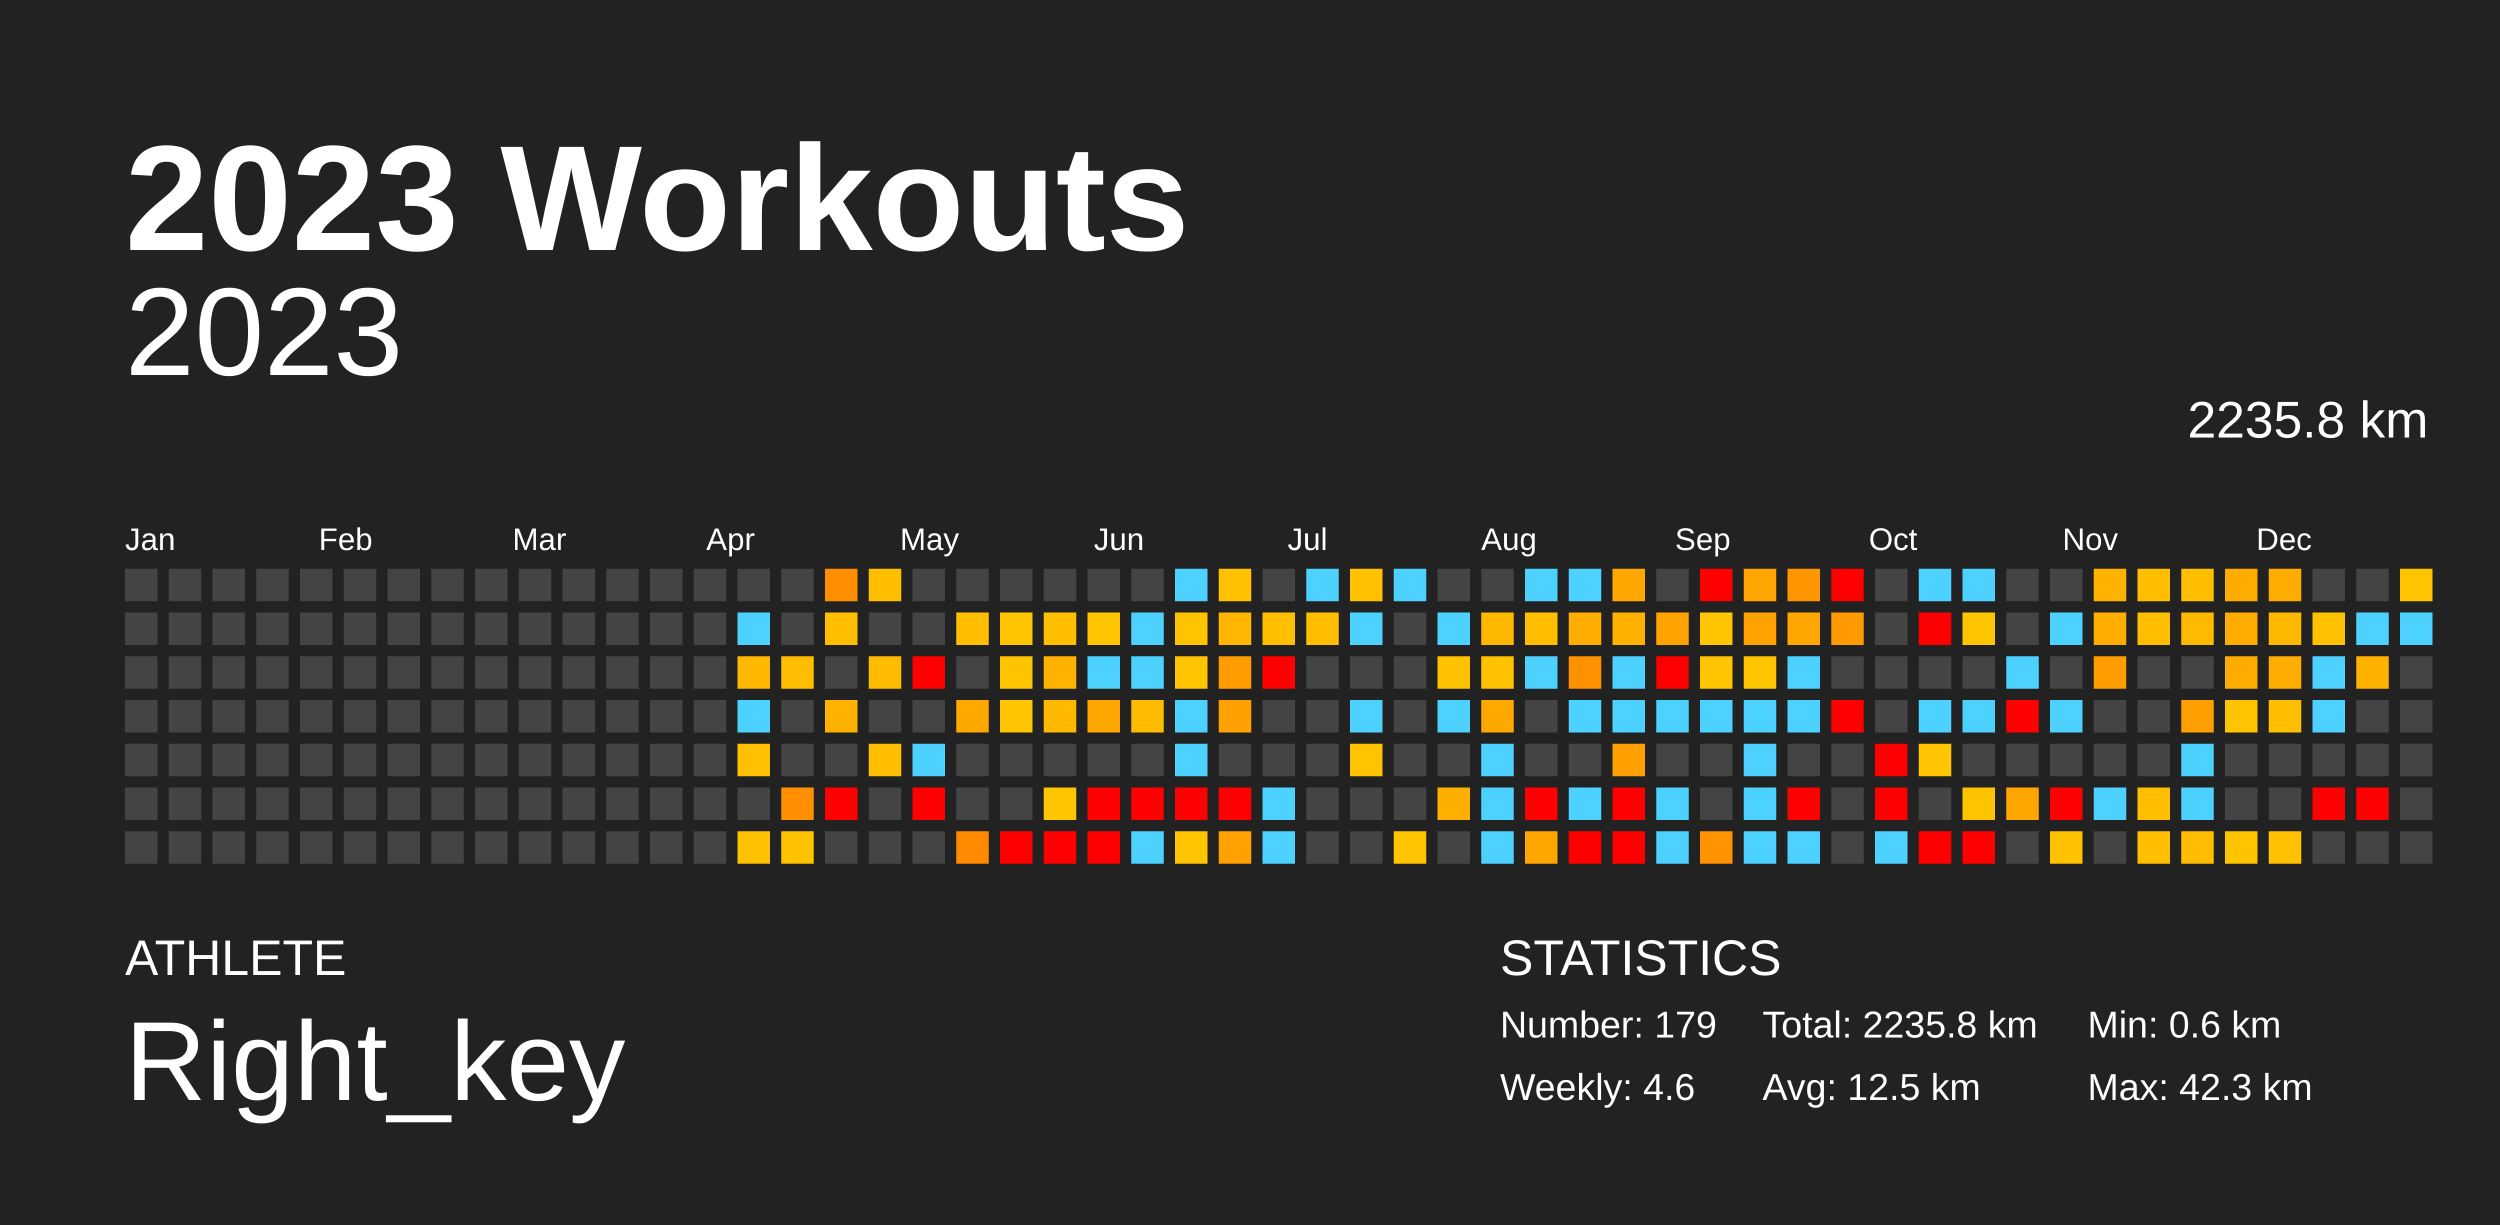
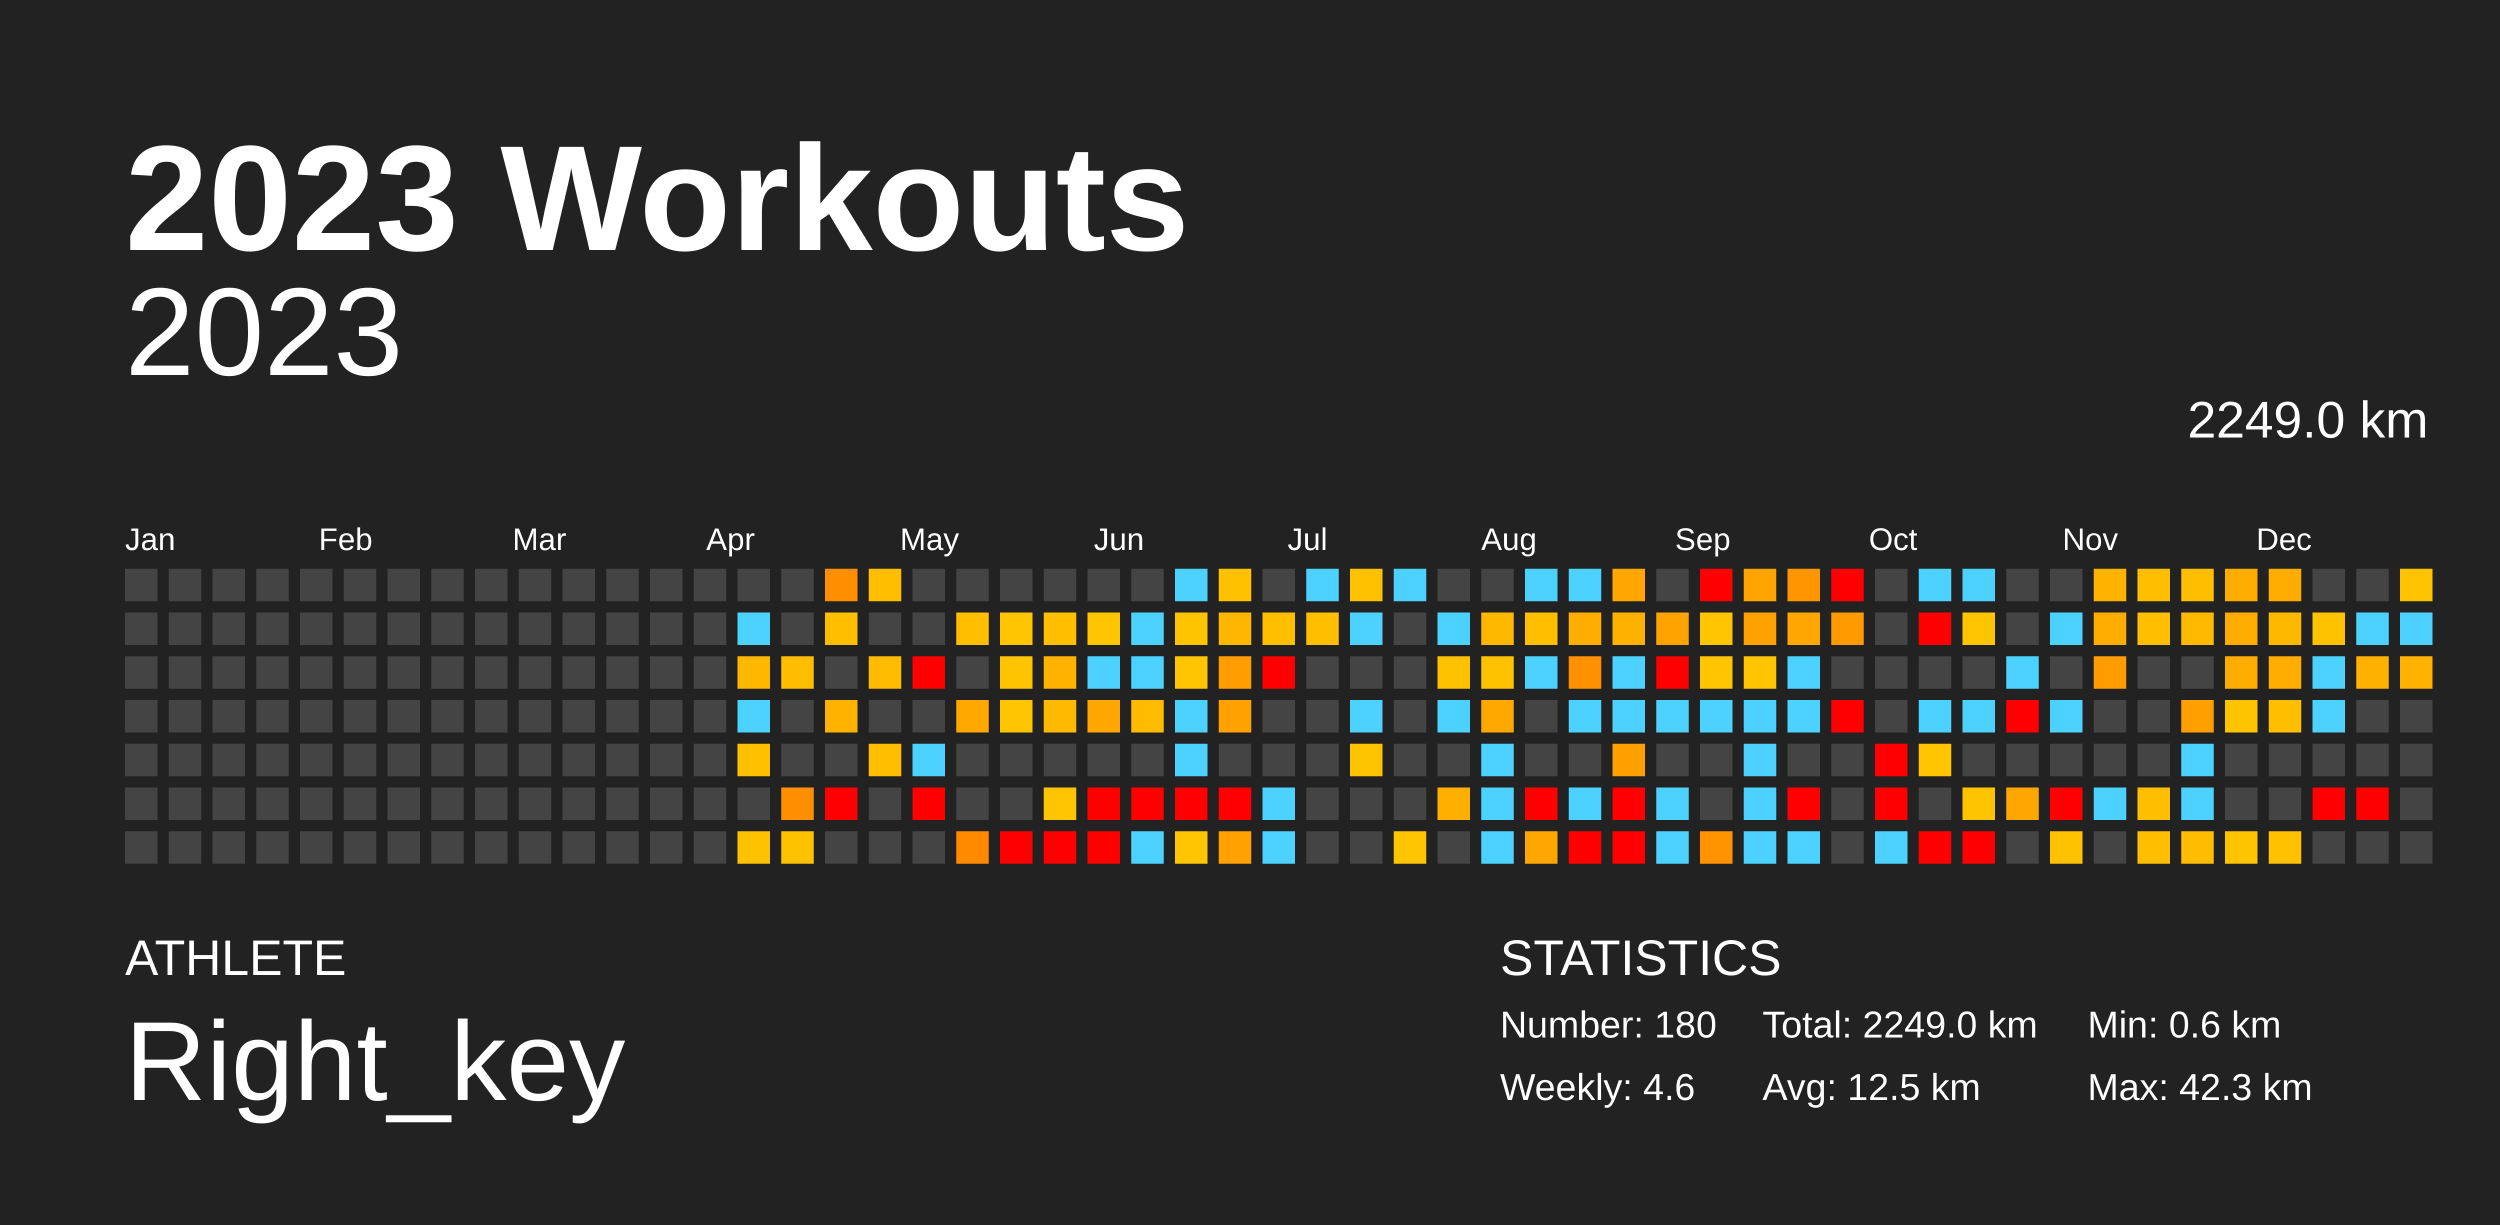
<svg xmlns="http://www.w3.org/2000/svg" baseProfile="full" height="98mm" version="1.1" viewBox="0,0,200,98" width="200mm">
  <defs />
  <rect fill="#222222" height="98" width="200" x="0" y="0" />
  <text fill="#FFFFFF" style="font-size:12px; font-family:Arial; font-weight:bold;" x="10" y="20">2023 Workouts</text>
  <text fill="#FFFFFF" style="font-size:4px; font-family:Arial" x="10" y="78">ATHLETE</text>
  <text fill="#FFFFFF" style="font-size:9px; font-family:Arial" x="10" y="88">Right_key</text>
  <text fill="#FFFFFF" style="font-size:4px; font-family:Arial" x="120" y="78">STATISTICS</text>
-   <text fill="#FFFFFF" style="font-size:3px; font-family:Arial" x="120" y="83">Number: 179</text>
+   <text fill="#FFFFFF" style="font-size:3px; font-family:Arial" x="120" y="83">Number: 180</text>
  <text fill="#FFFFFF" style="font-size:3px; font-family:Arial" x="120" y="88">Weekly: 4.6</text>
-   <text fill="#FFFFFF" style="font-size:3px; font-family:Arial" x="141" y="83">Total: 2235.8 km</text>
+   <text fill="#FFFFFF" style="font-size:3px; font-family:Arial" x="141" y="83">Total: 2249.0 km</text>
  <text fill="#FFFFFF" style="font-size:3px; font-family:Arial" x="141" y="88">Avg: 12.5 km</text>
  <text fill="#FFFFFF" style="font-size:3px; font-family:Arial" x="167" y="83">Min: 0.6 km</text>
  <text fill="#FFFFFF" style="font-size:3px; font-family:Arial" x="167" y="88">Max: 42.3 km</text>
  <text alignment-baseline="hanging" fill="#FFFFFF" style="font-size:10.0px; font-family:Arial;" x="10" y="30">2023</text>
-   <text alignment-baseline="hanging" fill="#FFFFFF" style="font-size:4.125px; font-family:Arial;" x="175" y="35">2235.8 km</text>
+   <text alignment-baseline="hanging" fill="#FFFFFF" style="font-size:4.125px; font-family:Arial;" x="175" y="35">2249.0 km</text>
  <text fill="#FFFFFF" style="font-size:2.5px; font-family:Arial" x="10.0" y="44">Jan</text>
  <text fill="#FFFFFF" style="font-size:2.5px; font-family:Arial" x="25.5" y="44">Feb</text>
  <text fill="#FFFFFF" style="font-size:2.5px; font-family:Arial" x="41.0" y="44">Mar</text>
  <text fill="#FFFFFF" style="font-size:2.5px; font-family:Arial" x="56.5" y="44">Apr</text>
  <text fill="#FFFFFF" style="font-size:2.5px; font-family:Arial" x="72.0" y="44">May</text>
  <text fill="#FFFFFF" style="font-size:2.5px; font-family:Arial" x="87.5" y="44">Jun</text>
  <text fill="#FFFFFF" style="font-size:2.5px; font-family:Arial" x="103.0" y="44">Jul</text>
  <text fill="#FFFFFF" style="font-size:2.5px; font-family:Arial" x="118.5" y="44">Aug</text>
  <text fill="#FFFFFF" style="font-size:2.5px; font-family:Arial" x="134.0" y="44">Sep</text>
  <text fill="#FFFFFF" style="font-size:2.5px; font-family:Arial" x="149.5" y="44">Oct</text>
  <text fill="#FFFFFF" style="font-size:2.5px; font-family:Arial" x="165.0" y="44">Nov</text>
  <text fill="#FFFFFF" style="font-size:2.5px; font-family:Arial" x="180.5" y="44">Dec</text>
  <rect fill="#444444" height="2.6" width="2.6" x="10.0" y="45.5" />
  <rect fill="#444444" height="2.6" width="2.6" x="10.0" y="49.0" />
  <rect fill="#444444" height="2.6" width="2.6" x="10.0" y="52.5" />
  <rect fill="#444444" height="2.6" width="2.6" x="10.0" y="56.0" />
  <rect fill="#444444" height="2.6" width="2.6" x="10.0" y="59.5" />
  <rect fill="#444444" height="2.6" width="2.6" x="10.0" y="63.0" />
  <rect fill="#444444" height="2.6" width="2.6" x="10.0" y="66.5" />
  <rect fill="#444444" height="2.6" width="2.6" x="13.5" y="45.5" />
  <rect fill="#444444" height="2.6" width="2.6" x="13.5" y="49.0" />
  <rect fill="#444444" height="2.6" width="2.6" x="13.5" y="52.5" />
  <rect fill="#444444" height="2.6" width="2.6" x="13.5" y="56.0" />
  <rect fill="#444444" height="2.6" width="2.6" x="13.5" y="59.5" />
  <rect fill="#444444" height="2.6" width="2.6" x="13.5" y="63.0" />
  <rect fill="#444444" height="2.6" width="2.6" x="13.5" y="66.5" />
  <rect fill="#444444" height="2.6" width="2.6" x="17.0" y="45.5" />
  <rect fill="#444444" height="2.6" width="2.6" x="17.0" y="49.0" />
  <rect fill="#444444" height="2.6" width="2.6" x="17.0" y="52.5" />
  <rect fill="#444444" height="2.6" width="2.6" x="17.0" y="56.0" />
  <rect fill="#444444" height="2.6" width="2.6" x="17.0" y="59.5" />
  <rect fill="#444444" height="2.6" width="2.6" x="17.0" y="63.0" />
  <rect fill="#444444" height="2.6" width="2.6" x="17.0" y="66.5" />
  <rect fill="#444444" height="2.6" width="2.6" x="20.5" y="45.5" />
  <rect fill="#444444" height="2.6" width="2.6" x="20.5" y="49.0" />
  <rect fill="#444444" height="2.6" width="2.6" x="20.5" y="52.5" />
  <rect fill="#444444" height="2.6" width="2.6" x="20.5" y="56.0" />
  <rect fill="#444444" height="2.6" width="2.6" x="20.5" y="59.5" />
  <rect fill="#444444" height="2.6" width="2.6" x="20.5" y="63.0" />
  <rect fill="#444444" height="2.6" width="2.6" x="20.5" y="66.5" />
  <rect fill="#444444" height="2.6" width="2.6" x="24.0" y="45.5" />
  <rect fill="#444444" height="2.6" width="2.6" x="24.0" y="49.0" />
  <rect fill="#444444" height="2.6" width="2.6" x="24.0" y="52.5" />
  <rect fill="#444444" height="2.6" width="2.6" x="24.0" y="56.0" />
  <rect fill="#444444" height="2.6" width="2.6" x="24.0" y="59.5" />
  <rect fill="#444444" height="2.6" width="2.6" x="24.0" y="63.0" />
  <rect fill="#444444" height="2.6" width="2.6" x="24.0" y="66.5" />
  <rect fill="#444444" height="2.6" width="2.6" x="27.5" y="45.5" />
  <rect fill="#444444" height="2.6" width="2.6" x="27.5" y="49.0" />
  <rect fill="#444444" height="2.6" width="2.6" x="27.5" y="52.5" />
  <rect fill="#444444" height="2.6" width="2.6" x="27.5" y="56.0" />
  <rect fill="#444444" height="2.6" width="2.6" x="27.5" y="59.5" />
  <rect fill="#444444" height="2.6" width="2.6" x="27.5" y="63.0" />
  <rect fill="#444444" height="2.6" width="2.6" x="27.5" y="66.5" />
  <rect fill="#444444" height="2.6" width="2.6" x="31.0" y="45.5" />
  <rect fill="#444444" height="2.6" width="2.6" x="31.0" y="49.0" />
  <rect fill="#444444" height="2.6" width="2.6" x="31.0" y="52.5" />
  <rect fill="#444444" height="2.6" width="2.6" x="31.0" y="56.0" />
  <rect fill="#444444" height="2.6" width="2.6" x="31.0" y="59.5" />
  <rect fill="#444444" height="2.6" width="2.6" x="31.0" y="63.0" />
  <rect fill="#444444" height="2.6" width="2.6" x="31.0" y="66.5" />
  <rect fill="#444444" height="2.6" width="2.6" x="34.5" y="45.5" />
  <rect fill="#444444" height="2.6" width="2.6" x="34.5" y="49.0" />
  <rect fill="#444444" height="2.6" width="2.6" x="34.5" y="52.5" />
  <rect fill="#444444" height="2.6" width="2.6" x="34.5" y="56.0" />
  <rect fill="#444444" height="2.6" width="2.6" x="34.5" y="59.5" />
  <rect fill="#444444" height="2.6" width="2.6" x="34.5" y="63.0" />
  <rect fill="#444444" height="2.6" width="2.6" x="34.5" y="66.5" />
  <rect fill="#444444" height="2.6" width="2.6" x="38.0" y="45.5" />
  <rect fill="#444444" height="2.6" width="2.6" x="38.0" y="49.0" />
  <rect fill="#444444" height="2.6" width="2.6" x="38.0" y="52.5" />
  <rect fill="#444444" height="2.6" width="2.6" x="38.0" y="56.0" />
  <rect fill="#444444" height="2.6" width="2.6" x="38.0" y="59.5" />
  <rect fill="#444444" height="2.6" width="2.6" x="38.0" y="63.0" />
  <rect fill="#444444" height="2.6" width="2.6" x="38.0" y="66.5" />
  <rect fill="#444444" height="2.6" width="2.6" x="41.5" y="45.5" />
  <rect fill="#444444" height="2.6" width="2.6" x="41.5" y="49.0" />
  <rect fill="#444444" height="2.6" width="2.6" x="41.5" y="52.5" />
  <rect fill="#444444" height="2.6" width="2.6" x="41.5" y="56.0" />
  <rect fill="#444444" height="2.6" width="2.6" x="41.5" y="59.5" />
  <rect fill="#444444" height="2.6" width="2.6" x="41.5" y="63.0" />
  <rect fill="#444444" height="2.6" width="2.6" x="41.5" y="66.5" />
  <rect fill="#444444" height="2.6" width="2.6" x="45.0" y="45.5" />
  <rect fill="#444444" height="2.6" width="2.6" x="45.0" y="49.0" />
  <rect fill="#444444" height="2.6" width="2.6" x="45.0" y="52.5" />
  <rect fill="#444444" height="2.6" width="2.6" x="45.0" y="56.0" />
  <rect fill="#444444" height="2.6" width="2.6" x="45.0" y="59.5" />
  <rect fill="#444444" height="2.6" width="2.6" x="45.0" y="63.0" />
  <rect fill="#444444" height="2.6" width="2.6" x="45.0" y="66.5" />
  <rect fill="#444444" height="2.6" width="2.6" x="48.5" y="45.5" />
  <rect fill="#444444" height="2.6" width="2.6" x="48.5" y="49.0" />
  <rect fill="#444444" height="2.6" width="2.6" x="48.5" y="52.5" />
  <rect fill="#444444" height="2.6" width="2.6" x="48.5" y="56.0" />
  <rect fill="#444444" height="2.6" width="2.6" x="48.5" y="59.5" />
  <rect fill="#444444" height="2.6" width="2.6" x="48.5" y="63.0" />
  <rect fill="#444444" height="2.6" width="2.6" x="48.5" y="66.5" />
  <rect fill="#444444" height="2.6" width="2.6" x="52.0" y="45.5" />
  <rect fill="#444444" height="2.6" width="2.6" x="52.0" y="49.0" />
  <rect fill="#444444" height="2.6" width="2.6" x="52.0" y="52.5" />
  <rect fill="#444444" height="2.6" width="2.6" x="52.0" y="56.0" />
  <rect fill="#444444" height="2.6" width="2.6" x="52.0" y="59.5" />
  <rect fill="#444444" height="2.6" width="2.6" x="52.0" y="63.0" />
  <rect fill="#444444" height="2.6" width="2.6" x="52.0" y="66.5" />
  <rect fill="#444444" height="2.6" width="2.6" x="55.5" y="45.5" />
  <rect fill="#444444" height="2.6" width="2.6" x="55.5" y="49.0" />
  <rect fill="#444444" height="2.6" width="2.6" x="55.5" y="52.5" />
  <rect fill="#444444" height="2.6" width="2.6" x="55.5" y="56.0" />
  <rect fill="#444444" height="2.6" width="2.6" x="55.5" y="59.5" />
  <rect fill="#444444" height="2.6" width="2.6" x="55.5" y="63.0" />
  <rect fill="#444444" height="2.6" width="2.6" x="55.5" y="66.5" />
  <rect fill="#444444" height="2.6" width="2.6" x="59.0" y="45.5" />
  <rect fill="#4dd2ff" height="2.6" width="2.6" x="59.0" y="49.0" />
  <rect fill="#ffb700" height="2.6" width="2.6" x="59.0" y="52.5" />
  <rect fill="#4dd2ff" height="2.6" width="2.6" x="59.0" y="56.0" />
  <rect fill="#ffc000" height="2.6" width="2.6" x="59.0" y="59.5" />
  <rect fill="#444444" height="2.6" width="2.6" x="59.0" y="63.0" />
  <rect fill="#ffc200" height="2.6" width="2.6" x="59.0" y="66.5" />
  <rect fill="#444444" height="2.6" width="2.6" x="62.5" y="45.5" />
  <rect fill="#444444" height="2.6" width="2.6" x="62.5" y="49.0" />
  <rect fill="#ffbd00" height="2.6" width="2.6" x="62.5" y="52.5" />
  <rect fill="#444444" height="2.6" width="2.6" x="62.5" y="56.0" />
  <rect fill="#444444" height="2.6" width="2.6" x="62.5" y="59.5" />
  <rect fill="#ff8f00" height="2.6" width="2.6" x="62.5" y="63.0" />
  <rect fill="#ffc200" height="2.6" width="2.6" x="62.5" y="66.5" />
  <rect fill="#ff8e00" height="2.6" width="2.6" x="66.0" y="45.5" />
  <rect fill="#ffbe00" height="2.6" width="2.6" x="66.0" y="49.0" />
  <rect fill="#444444" height="2.6" width="2.6" x="66.0" y="52.5" />
  <rect fill="#ffb300" height="2.6" width="2.6" x="66.0" y="56.0" />
  <rect fill="#444444" height="2.6" width="2.6" x="66.0" y="59.5" />
  <rect fill="red" height="2.6" width="2.6" x="66.0" y="63.0" />
  <rect fill="#444444" height="2.6" width="2.6" x="66.0" y="66.5" />
  <rect fill="#ffbe00" height="2.6" width="2.6" x="69.5" y="45.5" />
  <rect fill="#444444" height="2.6" width="2.6" x="69.5" y="49.0" />
  <rect fill="#ffbb00" height="2.6" width="2.6" x="69.5" y="52.5" />
  <rect fill="#444444" height="2.6" width="2.6" x="69.5" y="56.0" />
  <rect fill="#ffbe00" height="2.6" width="2.6" x="69.5" y="59.5" />
  <rect fill="#444444" height="2.6" width="2.6" x="69.5" y="63.0" />
  <rect fill="#444444" height="2.6" width="2.6" x="69.5" y="66.5" />
  <rect fill="#444444" height="2.6" width="2.6" x="73.0" y="45.5" />
  <rect fill="#444444" height="2.6" width="2.6" x="73.0" y="49.0" />
  <rect fill="red" height="2.6" width="2.6" x="73.0" y="52.5" />
  <rect fill="#444444" height="2.6" width="2.6" x="73.0" y="56.0" />
  <rect fill="#4dd2ff" height="2.6" width="2.6" x="73.0" y="59.5" />
  <rect fill="red" height="2.6" width="2.6" x="73.0" y="63.0" />
  <rect fill="#444444" height="2.6" width="2.6" x="73.0" y="66.5" />
  <rect fill="#444444" height="2.6" width="2.6" x="76.5" y="45.5" />
  <rect fill="#ffbe00" height="2.6" width="2.6" x="76.5" y="49.0" />
  <rect fill="#444444" height="2.6" width="2.6" x="76.5" y="52.5" />
  <rect fill="#ffa800" height="2.6" width="2.6" x="76.5" y="56.0" />
  <rect fill="#444444" height="2.6" width="2.6" x="76.5" y="59.5" />
  <rect fill="#444444" height="2.6" width="2.6" x="76.5" y="63.0" />
  <rect fill="#ff8a00" height="2.6" width="2.6" x="76.5" y="66.5" />
  <rect fill="#444444" height="2.6" width="2.6" x="80.0" y="45.5" />
  <rect fill="#ffc500" height="2.6" width="2.6" x="80.0" y="49.0" />
  <rect fill="#ffc400" height="2.6" width="2.6" x="80.0" y="52.5" />
  <rect fill="#ffc500" height="2.6" width="2.6" x="80.0" y="56.0" />
  <rect fill="#444444" height="2.6" width="2.6" x="80.0" y="59.5" />
  <rect fill="#444444" height="2.6" width="2.6" x="80.0" y="63.0" />
  <rect fill="red" height="2.6" width="2.6" x="80.0" y="66.5" />
  <rect fill="#444444" height="2.6" width="2.6" x="83.5" y="45.5" />
  <rect fill="#ffbe00" height="2.6" width="2.6" x="83.5" y="49.0" />
  <rect fill="#ffb200" height="2.6" width="2.6" x="83.5" y="52.5" />
  <rect fill="#ffb900" height="2.6" width="2.6" x="83.5" y="56.0" />
  <rect fill="#444444" height="2.6" width="2.6" x="83.5" y="59.5" />
  <rect fill="#ffc500" height="2.6" width="2.6" x="83.5" y="63.0" />
  <rect fill="red" height="2.6" width="2.6" x="83.5" y="66.5" />
  <rect fill="#444444" height="2.6" width="2.6" x="87.0" y="45.5" />
  <rect fill="#ffc500" height="2.6" width="2.6" x="87.0" y="49.0" />
  <rect fill="#4dd2ff" height="2.6" width="2.6" x="87.0" y="52.5" />
  <rect fill="#ffa700" height="2.6" width="2.6" x="87.0" y="56.0" />
  <rect fill="#444444" height="2.6" width="2.6" x="87.0" y="59.5" />
  <rect fill="red" height="2.6" width="2.6" x="87.0" y="63.0" />
  <rect fill="red" height="2.6" width="2.6" x="87.0" y="66.5" />
  <rect fill="#444444" height="2.6" width="2.6" x="90.5" y="45.5" />
  <rect fill="#4dd2ff" height="2.6" width="2.6" x="90.5" y="49.0" />
  <rect fill="#4dd2ff" height="2.6" width="2.6" x="90.5" y="52.5" />
  <rect fill="#ffbb00" height="2.6" width="2.6" x="90.5" y="56.0" />
  <rect fill="#444444" height="2.6" width="2.6" x="90.5" y="59.5" />
  <rect fill="red" height="2.6" width="2.6" x="90.5" y="63.0" />
  <rect fill="#4dd2ff" height="2.6" width="2.6" x="90.5" y="66.5" />
  <rect fill="#4dd2ff" height="2.6" width="2.6" x="94.0" y="45.5" />
  <rect fill="#ffc400" height="2.6" width="2.6" x="94.0" y="49.0" />
  <rect fill="#ffc500" height="2.6" width="2.6" x="94.0" y="52.5" />
  <rect fill="#4dd2ff" height="2.6" width="2.6" x="94.0" y="56.0" />
  <rect fill="#4dd2ff" height="2.6" width="2.6" x="94.0" y="59.5" />
  <rect fill="red" height="2.6" width="2.6" x="94.0" y="63.0" />
  <rect fill="#ffc500" height="2.6" width="2.6" x="94.0" y="66.5" />
  <rect fill="#ffc100" height="2.6" width="2.6" x="97.5" y="45.5" />
  <rect fill="#ffb600" height="2.6" width="2.6" x="97.5" y="49.0" />
  <rect fill="#ff9d00" height="2.6" width="2.6" x="97.5" y="52.5" />
  <rect fill="#ffa100" height="2.6" width="2.6" x="97.5" y="56.0" />
  <rect fill="#444444" height="2.6" width="2.6" x="97.5" y="59.5" />
  <rect fill="red" height="2.6" width="2.6" x="97.5" y="63.0" />
  <rect fill="#ffa100" height="2.6" width="2.6" x="97.5" y="66.5" />
  <rect fill="#444444" height="2.6" width="2.6" x="101.0" y="45.5" />
  <rect fill="#ffbe00" height="2.6" width="2.6" x="101.0" y="49.0" />
  <rect fill="red" height="2.6" width="2.6" x="101.0" y="52.5" />
  <rect fill="#444444" height="2.6" width="2.6" x="101.0" y="56.0" />
  <rect fill="#444444" height="2.6" width="2.6" x="101.0" y="59.5" />
  <rect fill="#4dd2ff" height="2.6" width="2.6" x="101.0" y="63.0" />
  <rect fill="#4dd2ff" height="2.6" width="2.6" x="101.0" y="66.5" />
  <rect fill="#4dd2ff" height="2.6" width="2.6" x="104.5" y="45.5" />
  <rect fill="#ffbe00" height="2.6" width="2.6" x="104.5" y="49.0" />
  <rect fill="#444444" height="2.6" width="2.6" x="104.5" y="52.5" />
  <rect fill="#444444" height="2.6" width="2.6" x="104.5" y="56.0" />
  <rect fill="#444444" height="2.6" width="2.6" x="104.5" y="59.5" />
  <rect fill="#444444" height="2.6" width="2.6" x="104.5" y="63.0" />
  <rect fill="#444444" height="2.6" width="2.6" x="104.5" y="66.5" />
  <rect fill="#ffc100" height="2.6" width="2.6" x="108.0" y="45.5" />
  <rect fill="#4dd2ff" height="2.6" width="2.6" x="108.0" y="49.0" />
  <rect fill="#444444" height="2.6" width="2.6" x="108.0" y="52.5" />
  <rect fill="#4dd2ff" height="2.6" width="2.6" x="108.0" y="56.0" />
  <rect fill="#ffc400" height="2.6" width="2.6" x="108.0" y="59.5" />
  <rect fill="#444444" height="2.6" width="2.6" x="108.0" y="63.0" />
  <rect fill="#444444" height="2.6" width="2.6" x="108.0" y="66.5" />
  <rect fill="#4dd2ff" height="2.6" width="2.6" x="111.5" y="45.5" />
  <rect fill="#444444" height="2.6" width="2.6" x="111.5" y="49.0" />
  <rect fill="#444444" height="2.6" width="2.6" x="111.5" y="52.5" />
  <rect fill="#444444" height="2.6" width="2.6" x="111.5" y="56.0" />
  <rect fill="#444444" height="2.6" width="2.6" x="111.5" y="59.5" />
  <rect fill="#444444" height="2.6" width="2.6" x="111.5" y="63.0" />
  <rect fill="#ffc500" height="2.6" width="2.6" x="111.5" y="66.5" />
  <rect fill="#444444" height="2.6" width="2.6" x="115.0" y="45.5" />
  <rect fill="#4dd2ff" height="2.6" width="2.6" x="115.0" y="49.0" />
  <rect fill="#ffc200" height="2.6" width="2.6" x="115.0" y="52.5" />
  <rect fill="#4dd2ff" height="2.6" width="2.6" x="115.0" y="56.0" />
  <rect fill="#444444" height="2.6" width="2.6" x="115.0" y="59.5" />
  <rect fill="#ffaf00" height="2.6" width="2.6" x="115.0" y="63.0" />
  <rect fill="#444444" height="2.6" width="2.6" x="115.0" y="66.5" />
  <rect fill="#444444" height="2.6" width="2.6" x="118.5" y="45.5" />
  <rect fill="#ffb800" height="2.6" width="2.6" x="118.5" y="49.0" />
  <rect fill="#ffc200" height="2.6" width="2.6" x="118.5" y="52.5" />
  <rect fill="#ffa800" height="2.6" width="2.6" x="118.5" y="56.0" />
  <rect fill="#4dd2ff" height="2.6" width="2.6" x="118.5" y="59.5" />
  <rect fill="#4dd2ff" height="2.6" width="2.6" x="118.5" y="63.0" />
  <rect fill="#4dd2ff" height="2.6" width="2.6" x="118.5" y="66.5" />
  <rect fill="#4dd2ff" height="2.6" width="2.6" x="122.0" y="45.5" />
  <rect fill="#ffbe00" height="2.6" width="2.6" x="122.0" y="49.0" />
  <rect fill="#4dd2ff" height="2.6" width="2.6" x="122.0" y="52.5" />
  <rect fill="#444444" height="2.6" width="2.6" x="122.0" y="56.0" />
  <rect fill="#444444" height="2.6" width="2.6" x="122.0" y="59.5" />
  <rect fill="red" height="2.6" width="2.6" x="122.0" y="63.0" />
  <rect fill="#ffa700" height="2.6" width="2.6" x="122.0" y="66.5" />
  <rect fill="#4dd2ff" height="2.6" width="2.6" x="125.5" y="45.5" />
  <rect fill="#ffad00" height="2.6" width="2.6" x="125.5" y="49.0" />
  <rect fill="#ff9000" height="2.6" width="2.6" x="125.5" y="52.5" />
  <rect fill="#4dd2ff" height="2.6" width="2.6" x="125.5" y="56.0" />
  <rect fill="#444444" height="2.6" width="2.6" x="125.5" y="59.5" />
  <rect fill="#4dd2ff" height="2.6" width="2.6" x="125.5" y="63.0" />
  <rect fill="red" height="2.6" width="2.6" x="125.5" y="66.5" />
  <rect fill="#ffa700" height="2.6" width="2.6" x="129.0" y="45.5" />
  <rect fill="#ffb100" height="2.6" width="2.6" x="129.0" y="49.0" />
  <rect fill="#4dd2ff" height="2.6" width="2.6" x="129.0" y="52.5" />
  <rect fill="#4dd2ff" height="2.6" width="2.6" x="129.0" y="56.0" />
  <rect fill="#ff9f00" height="2.6" width="2.6" x="129.0" y="59.5" />
  <rect fill="red" height="2.6" width="2.6" x="129.0" y="63.0" />
  <rect fill="red" height="2.6" width="2.6" x="129.0" y="66.5" />
  <rect fill="#444444" height="2.6" width="2.6" x="132.5" y="45.5" />
  <rect fill="#ffa300" height="2.6" width="2.6" x="132.5" y="49.0" />
  <rect fill="red" height="2.6" width="2.6" x="132.5" y="52.5" />
  <rect fill="#4dd2ff" height="2.6" width="2.6" x="132.5" y="56.0" />
  <rect fill="#444444" height="2.6" width="2.6" x="132.5" y="59.5" />
  <rect fill="#4dd2ff" height="2.6" width="2.6" x="132.5" y="63.0" />
  <rect fill="#4dd2ff" height="2.6" width="2.6" x="132.5" y="66.5" />
  <rect fill="red" height="2.6" width="2.6" x="136.0" y="45.5" />
  <rect fill="#ffc500" height="2.6" width="2.6" x="136.0" y="49.0" />
  <rect fill="#ffc500" height="2.6" width="2.6" x="136.0" y="52.5" />
  <rect fill="#4dd2ff" height="2.6" width="2.6" x="136.0" y="56.0" />
  <rect fill="#444444" height="2.6" width="2.6" x="136.0" y="59.5" />
  <rect fill="#444444" height="2.6" width="2.6" x="136.0" y="63.0" />
  <rect fill="#ff9400" height="2.6" width="2.6" x="136.0" y="66.5" />
  <rect fill="#ffa400" height="2.6" width="2.6" x="139.5" y="45.5" />
  <rect fill="#ffa100" height="2.6" width="2.6" x="139.5" y="49.0" />
  <rect fill="#ffc500" height="2.6" width="2.6" x="139.5" y="52.5" />
  <rect fill="#4dd2ff" height="2.6" width="2.6" x="139.5" y="56.0" />
  <rect fill="#4dd2ff" height="2.6" width="2.6" x="139.5" y="59.5" />
  <rect fill="#4dd2ff" height="2.6" width="2.6" x="139.5" y="63.0" />
  <rect fill="#4dd2ff" height="2.6" width="2.6" x="139.5" y="66.5" />
  <rect fill="#ff9600" height="2.6" width="2.6" x="143.0" y="45.5" />
  <rect fill="#ffa600" height="2.6" width="2.6" x="143.0" y="49.0" />
  <rect fill="#4dd2ff" height="2.6" width="2.6" x="143.0" y="52.5" />
  <rect fill="#4dd2ff" height="2.6" width="2.6" x="143.0" y="56.0" />
  <rect fill="#444444" height="2.6" width="2.6" x="143.0" y="59.5" />
  <rect fill="red" height="2.6" width="2.6" x="143.0" y="63.0" />
  <rect fill="#4dd2ff" height="2.6" width="2.6" x="143.0" y="66.5" />
  <rect fill="red" height="2.6" width="2.6" x="146.5" y="45.5" />
  <rect fill="#ff9a00" height="2.6" width="2.6" x="146.5" y="49.0" />
  <rect fill="#444444" height="2.6" width="2.6" x="146.5" y="52.5" />
  <rect fill="red" height="2.6" width="2.6" x="146.5" y="56.0" />
  <rect fill="#444444" height="2.6" width="2.6" x="146.5" y="59.5" />
  <rect fill="#444444" height="2.6" width="2.6" x="146.5" y="63.0" />
  <rect fill="#444444" height="2.6" width="2.6" x="146.5" y="66.5" />
  <rect fill="#444444" height="2.6" width="2.6" x="150.0" y="45.5" />
  <rect fill="#444444" height="2.6" width="2.6" x="150.0" y="49.0" />
  <rect fill="#444444" height="2.6" width="2.6" x="150.0" y="52.5" />
  <rect fill="#444444" height="2.6" width="2.6" x="150.0" y="56.0" />
  <rect fill="red" height="2.6" width="2.6" x="150.0" y="59.5" />
  <rect fill="red" height="2.6" width="2.6" x="150.0" y="63.0" />
  <rect fill="#4dd2ff" height="2.6" width="2.6" x="150.0" y="66.5" />
  <rect fill="#4dd2ff" height="2.6" width="2.6" x="153.5" y="45.5" />
  <rect fill="red" height="2.6" width="2.6" x="153.5" y="49.0" />
  <rect fill="#444444" height="2.6" width="2.6" x="153.5" y="52.5" />
  <rect fill="#4dd2ff" height="2.6" width="2.6" x="153.5" y="56.0" />
  <rect fill="#ffc500" height="2.6" width="2.6" x="153.5" y="59.5" />
  <rect fill="#444444" height="2.6" width="2.6" x="153.5" y="63.0" />
  <rect fill="red" height="2.6" width="2.6" x="153.5" y="66.5" />
  <rect fill="#4dd2ff" height="2.6" width="2.6" x="157.0" y="45.5" />
  <rect fill="#ffc500" height="2.6" width="2.6" x="157.0" y="49.0" />
  <rect fill="#444444" height="2.6" width="2.6" x="157.0" y="52.5" />
  <rect fill="#4dd2ff" height="2.6" width="2.6" x="157.0" y="56.0" />
  <rect fill="#444444" height="2.6" width="2.6" x="157.0" y="59.5" />
  <rect fill="#ffc400" height="2.6" width="2.6" x="157.0" y="63.0" />
  <rect fill="red" height="2.6" width="2.6" x="157.0" y="66.5" />
  <rect fill="#444444" height="2.6" width="2.6" x="160.5" y="45.5" />
  <rect fill="#444444" height="2.6" width="2.6" x="160.5" y="49.0" />
  <rect fill="#4dd2ff" height="2.6" width="2.6" x="160.5" y="52.5" />
  <rect fill="red" height="2.6" width="2.6" x="160.5" y="56.0" />
  <rect fill="#444444" height="2.6" width="2.6" x="160.5" y="59.5" />
  <rect fill="#ffa700" height="2.6" width="2.6" x="160.5" y="63.0" />
  <rect fill="#444444" height="2.6" width="2.6" x="160.5" y="66.5" />
  <rect fill="#444444" height="2.6" width="2.6" x="164.0" y="45.5" />
  <rect fill="#4dd2ff" height="2.6" width="2.6" x="164.0" y="49.0" />
  <rect fill="#444444" height="2.6" width="2.6" x="164.0" y="52.5" />
  <rect fill="#4dd2ff" height="2.6" width="2.6" x="164.0" y="56.0" />
  <rect fill="#444444" height="2.6" width="2.6" x="164.0" y="59.5" />
  <rect fill="red" height="2.6" width="2.6" x="164.0" y="63.0" />
  <rect fill="#ffc200" height="2.6" width="2.6" x="164.0" y="66.5" />
  <rect fill="#ffb200" height="2.6" width="2.6" x="167.5" y="45.5" />
  <rect fill="#ffad00" height="2.6" width="2.6" x="167.5" y="49.0" />
  <rect fill="#ff9c00" height="2.6" width="2.6" x="167.5" y="52.5" />
  <rect fill="#444444" height="2.6" width="2.6" x="167.5" y="56.0" />
  <rect fill="#444444" height="2.6" width="2.6" x="167.5" y="59.5" />
  <rect fill="#4dd2ff" height="2.6" width="2.6" x="167.5" y="63.0" />
  <rect fill="#444444" height="2.6" width="2.6" x="167.5" y="66.5" />
  <rect fill="#ffbf00" height="2.6" width="2.6" x="171.0" y="45.5" />
  <rect fill="#ffbe00" height="2.6" width="2.6" x="171.0" y="49.0" />
  <rect fill="#444444" height="2.6" width="2.6" x="171.0" y="52.5" />
  <rect fill="#444444" height="2.6" width="2.6" x="171.0" y="56.0" />
  <rect fill="#444444" height="2.6" width="2.6" x="171.0" y="59.5" />
  <rect fill="#ffbe00" height="2.6" width="2.6" x="171.0" y="63.0" />
  <rect fill="#ffbf00" height="2.6" width="2.6" x="171.0" y="66.5" />
  <rect fill="#ffbe00" height="2.6" width="2.6" x="174.5" y="45.5" />
  <rect fill="#ffba00" height="2.6" width="2.6" x="174.5" y="49.0" />
  <rect fill="#444444" height="2.6" width="2.6" x="174.5" y="52.5" />
  <rect fill="#ff9f00" height="2.6" width="2.6" x="174.5" y="56.0" />
  <rect fill="#4dd2ff" height="2.6" width="2.6" x="174.5" y="59.5" />
  <rect fill="#4dd2ff" height="2.6" width="2.6" x="174.5" y="63.0" />
  <rect fill="#ffbd00" height="2.6" width="2.6" x="174.5" y="66.5" />
  <rect fill="#ffac00" height="2.6" width="2.6" x="178.0" y="45.5" />
  <rect fill="#ffac00" height="2.6" width="2.6" x="178.0" y="49.0" />
  <rect fill="#ffac00" height="2.6" width="2.6" x="178.0" y="52.5" />
  <rect fill="#ffc400" height="2.6" width="2.6" x="178.0" y="56.0" />
  <rect fill="#444444" height="2.6" width="2.6" x="178.0" y="59.5" />
  <rect fill="#444444" height="2.6" width="2.6" x="178.0" y="63.0" />
  <rect fill="#ffc400" height="2.6" width="2.6" x="178.0" y="66.5" />
  <rect fill="#ffac00" height="2.6" width="2.6" x="181.5" y="45.5" />
  <rect fill="#ffb800" height="2.6" width="2.6" x="181.5" y="49.0" />
  <rect fill="#ffad00" height="2.6" width="2.6" x="181.5" y="52.5" />
  <rect fill="#ffbe00" height="2.6" width="2.6" x="181.5" y="56.0" />
  <rect fill="#444444" height="2.6" width="2.6" x="181.5" y="59.5" />
  <rect fill="#444444" height="2.6" width="2.6" x="181.5" y="63.0" />
  <rect fill="#ffc100" height="2.6" width="2.6" x="181.5" y="66.5" />
  <rect fill="#444444" height="2.6" width="2.6" x="185.0" y="45.5" />
  <rect fill="#ffc200" height="2.6" width="2.6" x="185.0" y="49.0" />
  <rect fill="#4dd2ff" height="2.6" width="2.6" x="185.0" y="52.5" />
  <rect fill="#4dd2ff" height="2.6" width="2.6" x="185.0" y="56.0" />
  <rect fill="#444444" height="2.6" width="2.6" x="185.0" y="59.5" />
  <rect fill="red" height="2.6" width="2.6" x="185.0" y="63.0" />
  <rect fill="#444444" height="2.6" width="2.6" x="185.0" y="66.5" />
  <rect fill="#444444" height="2.6" width="2.6" x="188.5" y="45.5" />
  <rect fill="#4dd2ff" height="2.6" width="2.6" x="188.5" y="49.0" />
  <rect fill="#ffb100" height="2.6" width="2.6" x="188.5" y="52.5" />
  <rect fill="#444444" height="2.6" width="2.6" x="188.5" y="56.0" />
  <rect fill="#444444" height="2.6" width="2.6" x="188.5" y="59.5" />
  <rect fill="red" height="2.6" width="2.6" x="188.5" y="63.0" />
  <rect fill="#444444" height="2.6" width="2.6" x="188.5" y="66.5" />
  <rect fill="#ffc300" height="2.6" width="2.6" x="192.0" y="45.5" />
  <rect fill="#4dd2ff" height="2.6" width="2.6" x="192.0" y="49.0" />
-   <rect fill="#444444" height="2.6" width="2.6" x="192.0" y="52.5" />
+   <rect fill="#ffb200" height="2.6" width="2.6" x="192.0" y="52.5" />
  <rect fill="#444444" height="2.6" width="2.6" x="192.0" y="56.0" />
  <rect fill="#444444" height="2.6" width="2.6" x="192.0" y="59.5" />
  <rect fill="#444444" height="2.6" width="2.6" x="192.0" y="63.0" />
  <rect fill="#444444" height="2.6" width="2.6" x="192.0" y="66.5" />
</svg>
